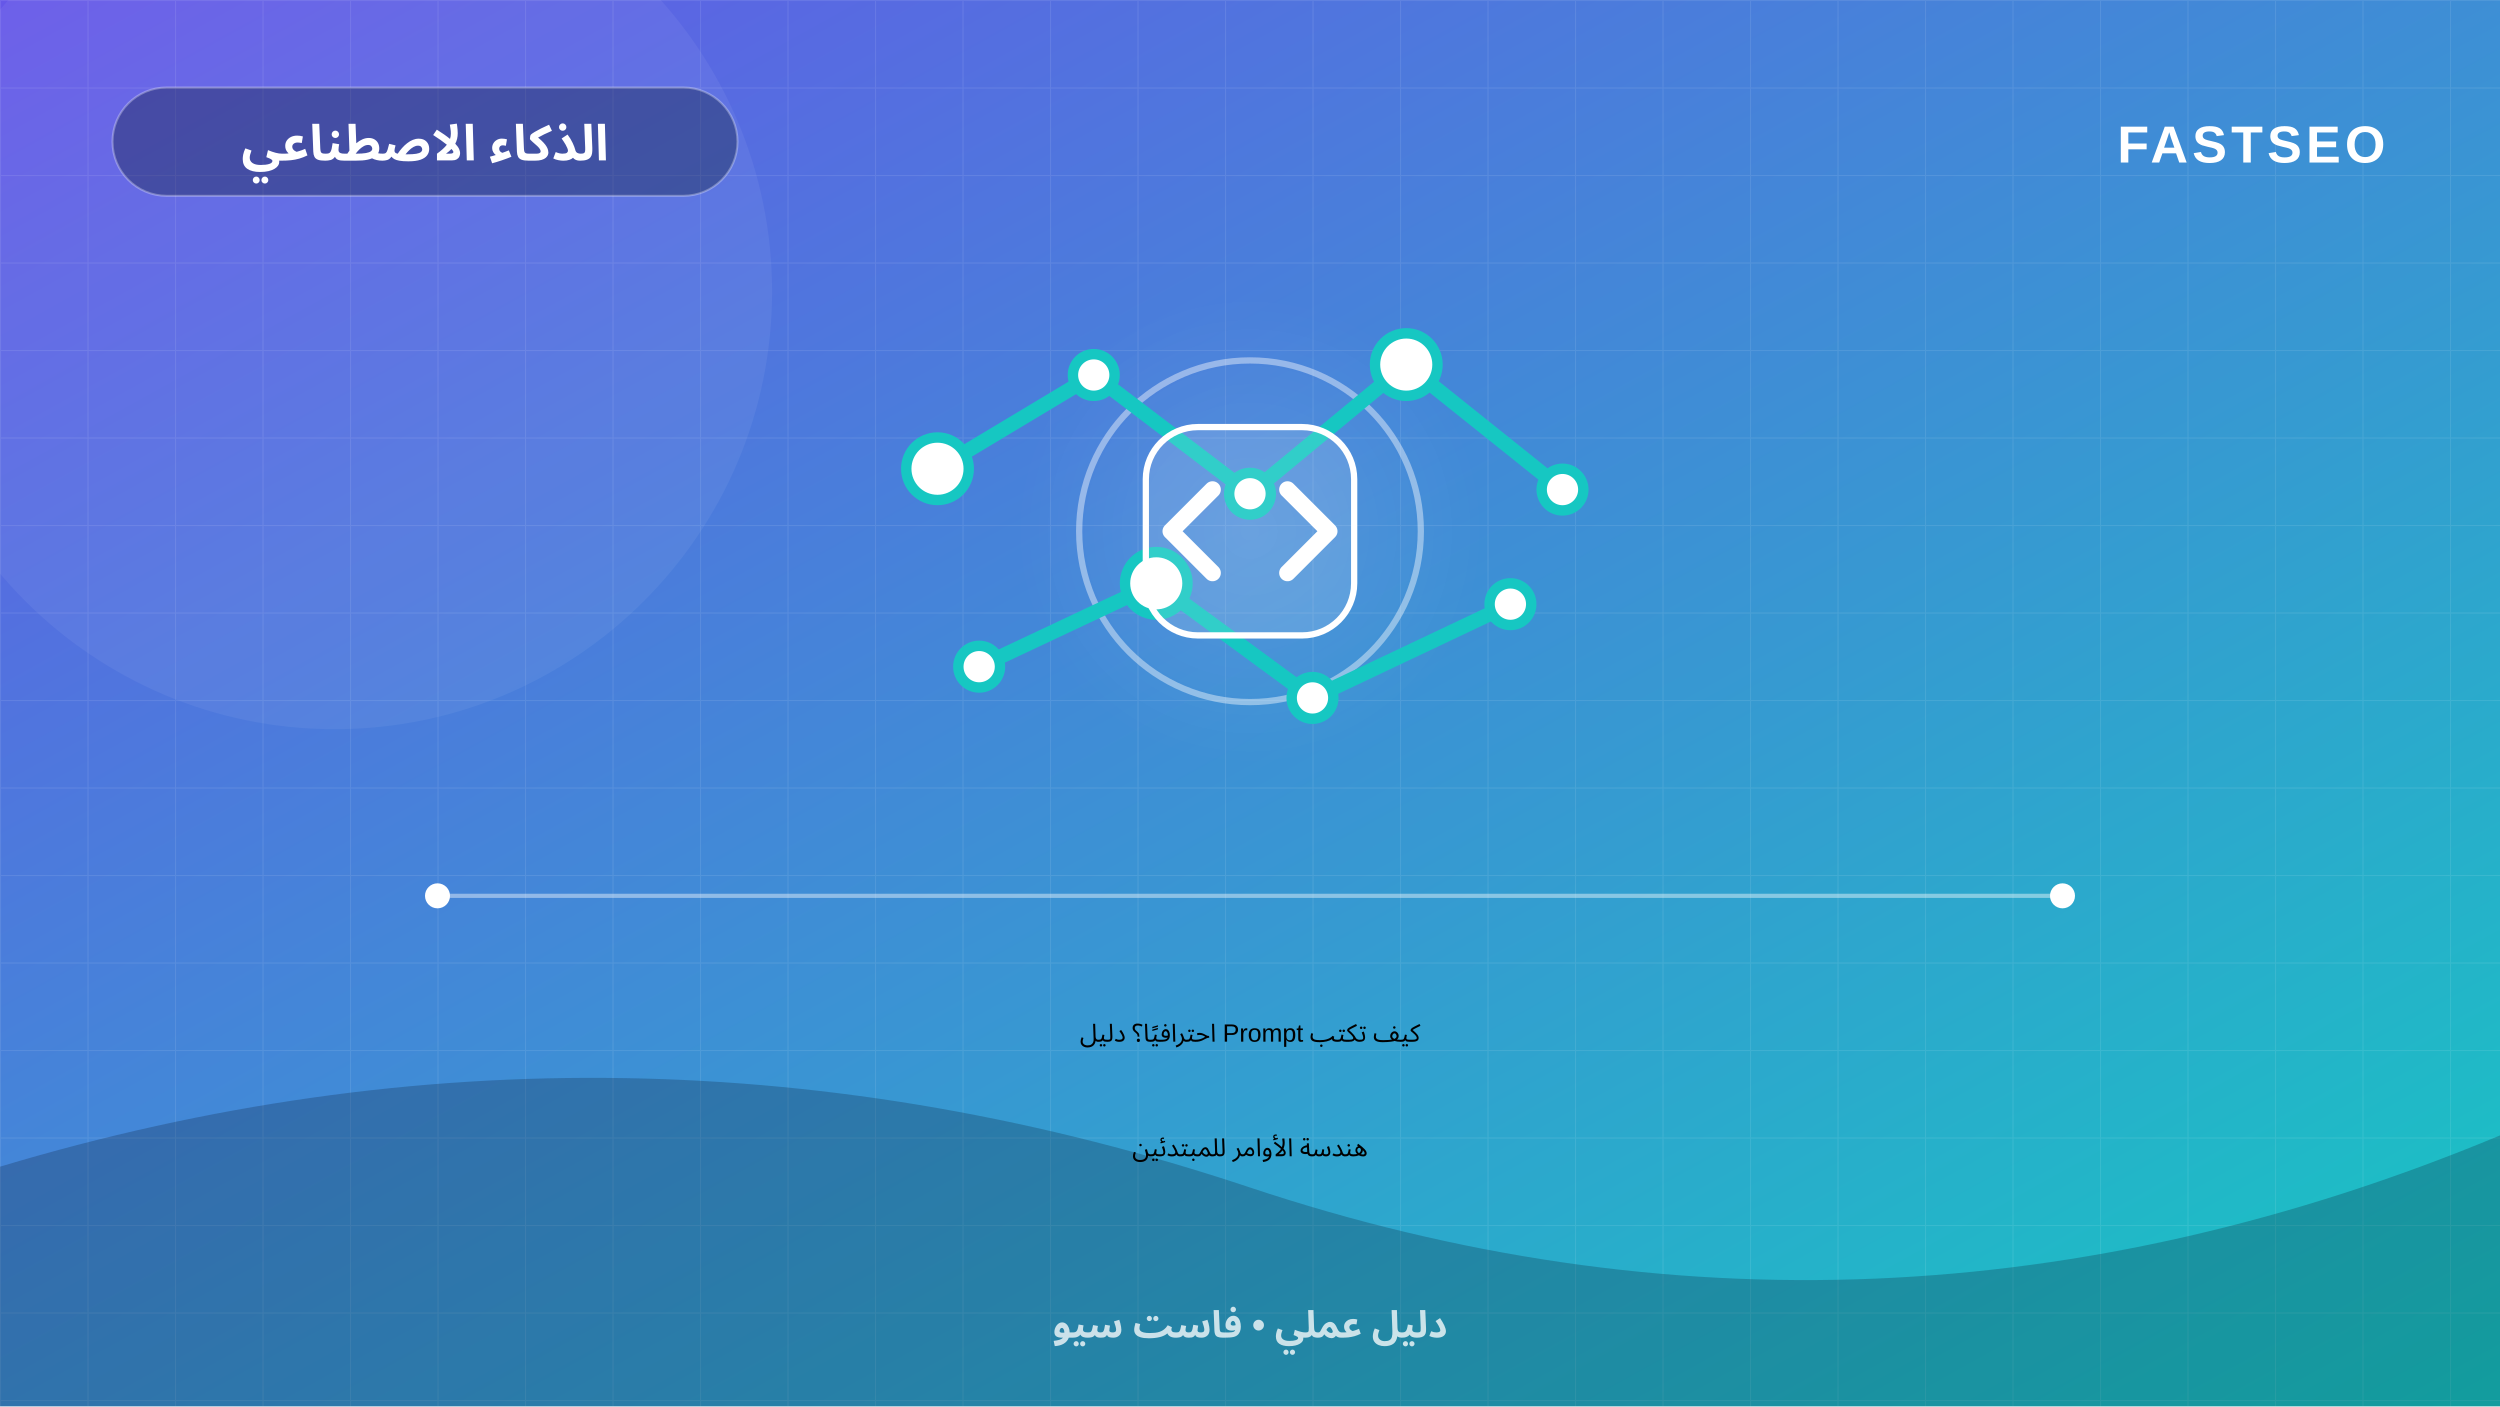
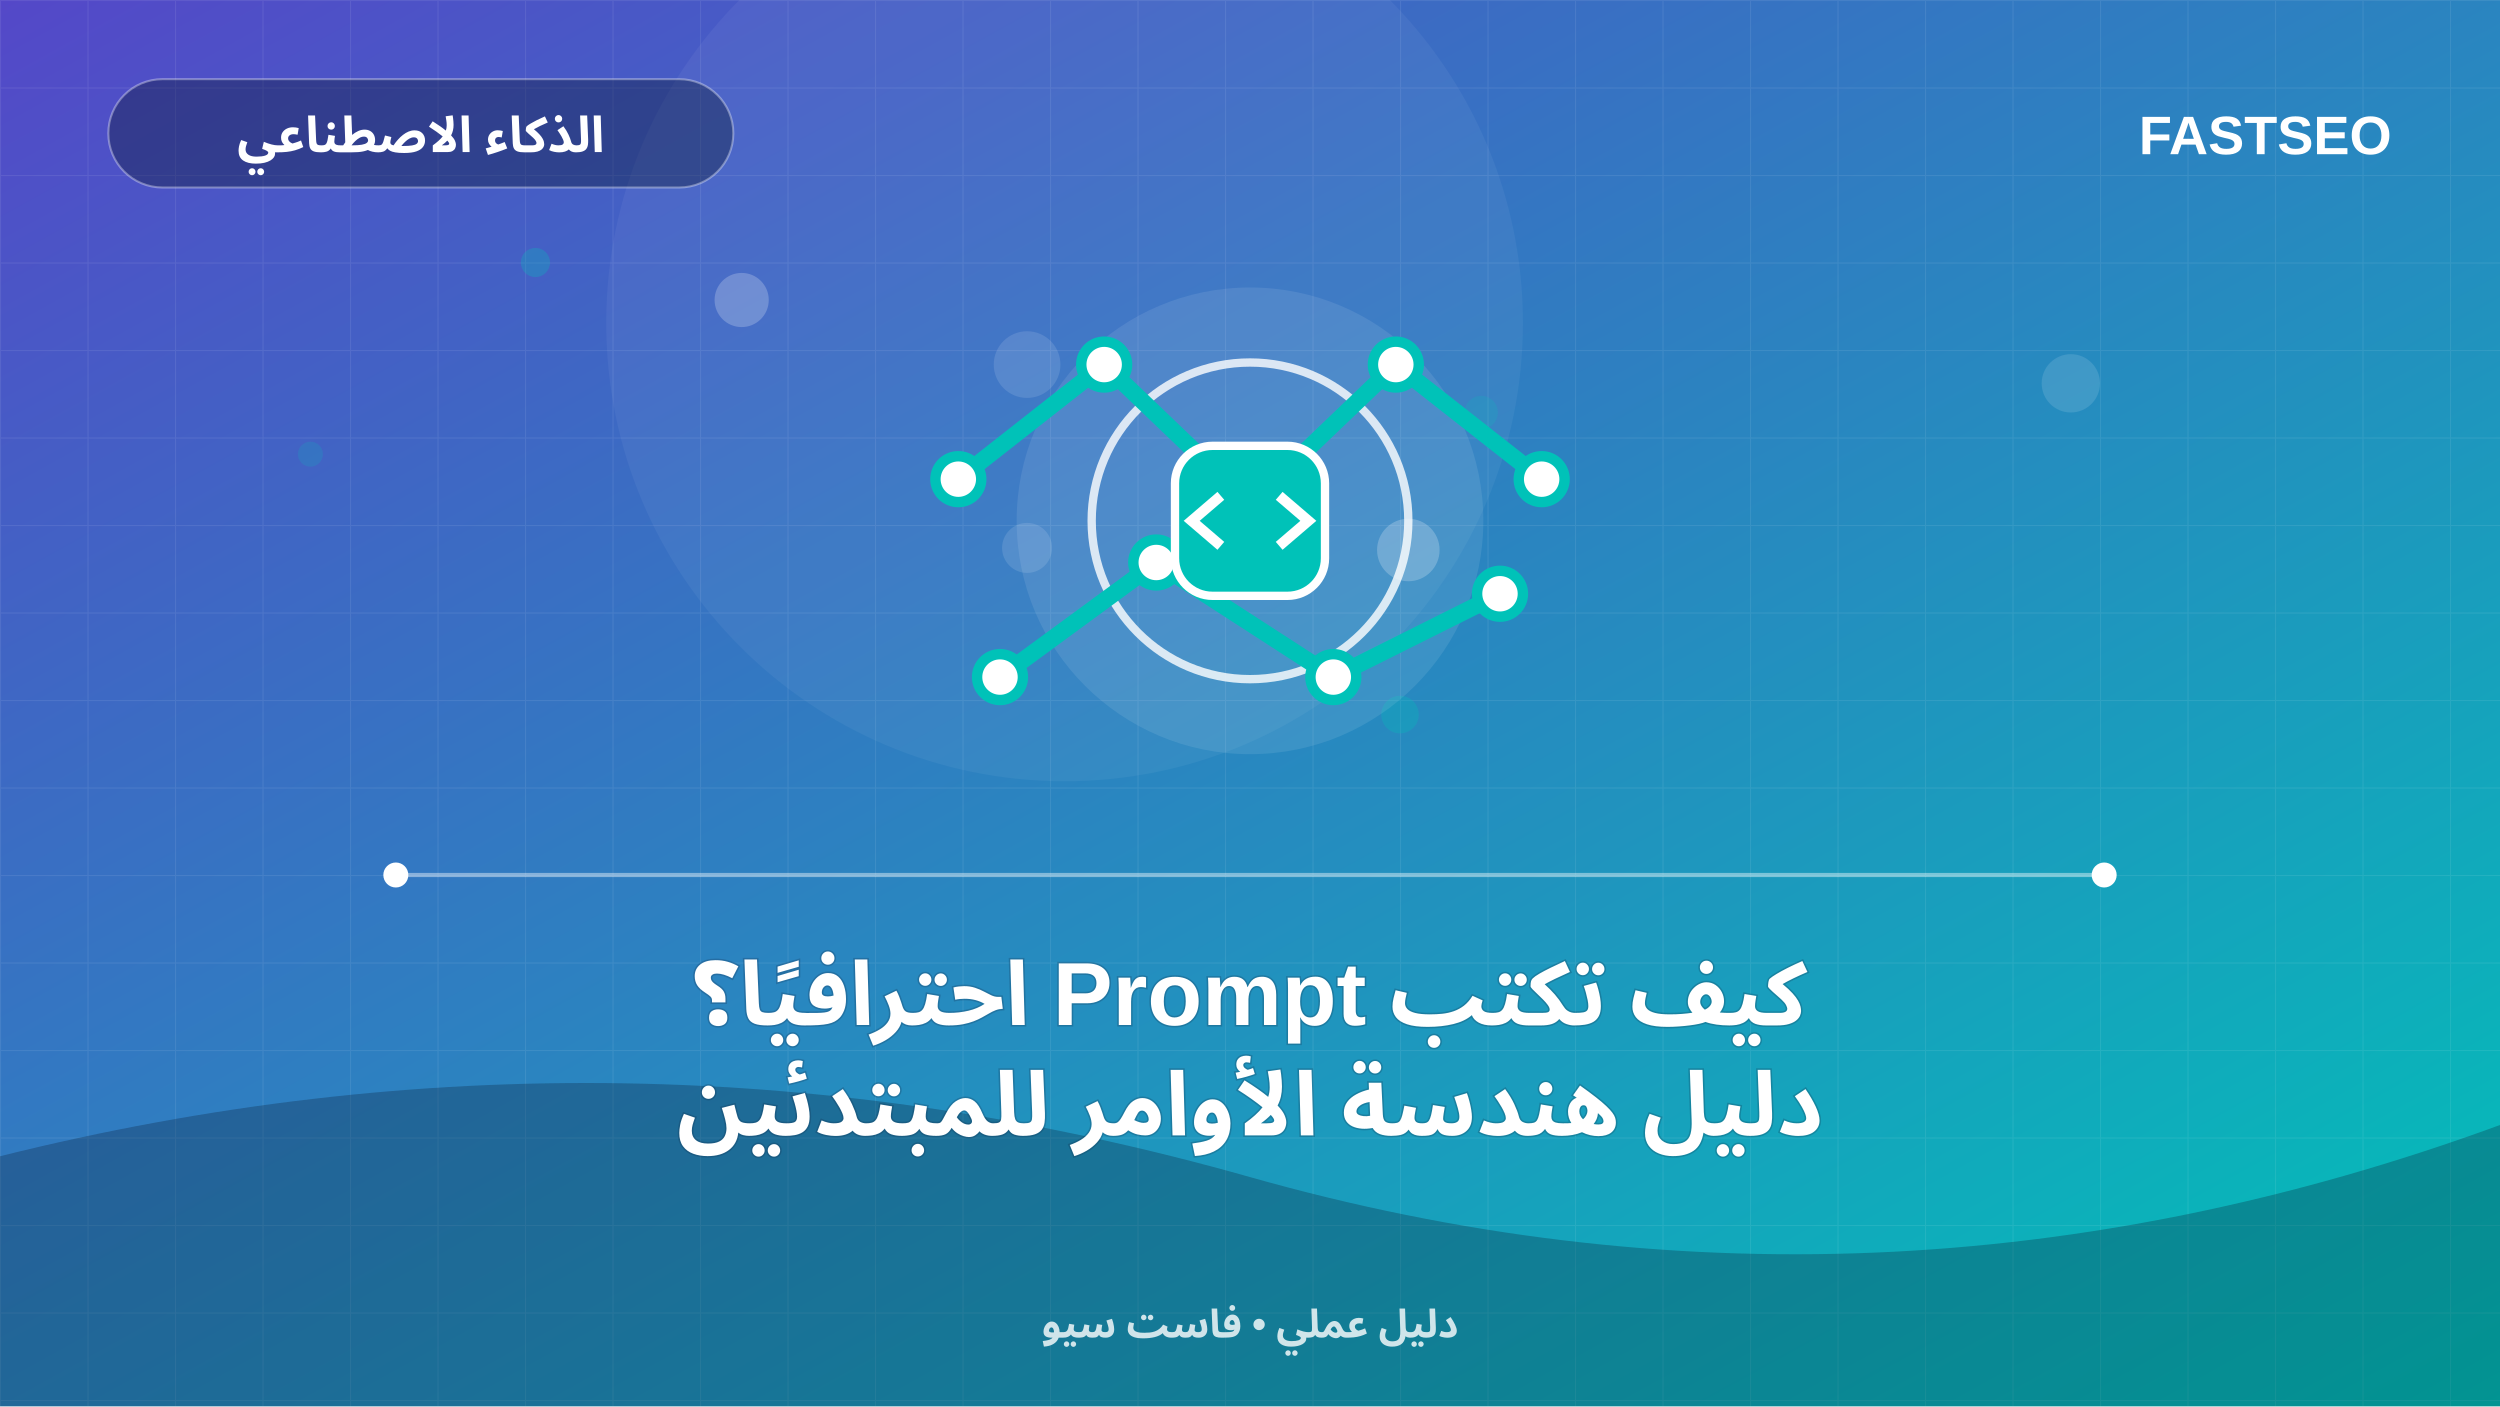
- <svg xmlns="http://www.w3.org/2000/svg" width="1200" height="675" viewBox="0 0 1200 675" role="img" aria-labelledby="title desc">
+ <svg xmlns="http://www.w3.org/2000/svg" width="1200" height="675" viewBox="0 0 1200 675" role="img" aria-labelledby="t dsc">
  <defs>
    <linearGradient id="bg" x1="0" y1="0" x2="1" y2="1">
-       <stop offset="0" stop-color="#6557E8" />
-       <stop offset="1" stop-color="#16C7C2" />
+       <stop stop-color="#5448C8" />
+       <stop offset="1" stop-color="#00C2B8" />
    </linearGradient>
-     <radialGradient id="orb">
-       <stop stop-color="#fff" stop-opacity=".5" />
-       <stop offset="1" stop-color="#fff" stop-opacity="0" />
-     </radialGradient>
-     <pattern id="grid" width="42" height="42" patternUnits="userSpaceOnUse">
-       <path d="M42 0H0V42" fill="none" stroke="#fff" stroke-opacity=".09" stroke-width="1" />
+     <pattern id="g" width="42" height="42" patternUnits="userSpaceOnUse">
+       <path d="M42 0H0V42" fill="none" stroke="#fff" stroke-opacity=".08" />
    </pattern>
+     <style>.headline{fill:#fff;font-family:'Noto Sans Arabic',Tahoma,Arial,sans-serif;font-size:43px;font-weight:900;paint-order:stroke;stroke:#10213B;stroke-opacity:.22;stroke-width:1.5px}</style>
  </defs>
  <rect width="1200" height="675" fill="url(#bg)" />
-   <rect width="1200" height="675" fill="url(#grid)" />
-   <path d="M0 560Q300 470 600 570T1200 545V675H0Z" fill="#07152B" opacity=".24" />
-   <circle cx="160.6" cy="140" r="210" fill="#fff" opacity=".055" />
-   <circle cx="-663" cy="87" r="18" fill="#fff" opacity="0.12" />
-   <circle cx="-812" cy="-62" r="17" fill="#16C7C2" opacity="0.19" />
-   <circle cx="-366" cy="-136" r="16" fill="#fff" opacity="0.26" />
-   <circle cx="-143" cy="-173" r="15" fill="#16C7C2" opacity="0.12" />
-   <circle cx="-32" cy="-42" r="14" fill="#fff" opacity="0.19" />
-   <circle cx="-496" cy="-126" r="13" fill="#16C7C2" opacity="0.26" />
-   <circle cx="-728" cy="-18" r="12" fill="#fff" opacity="0.12" />
-   <circle cx="-844" cy="-114" r="11" fill="#16C7C2" opacity="0.19" />
-   <g font-family="Noto Sans Arabic,Tahoma,Arial,sans-serif">
-     <rect x="54" y="42" width="300" height="52" rx="26" fill="#07152B" fill-opacity=".35" stroke="#fff" stroke-opacity=".3" />
-     <text x="204" y="77" text-anchor="middle" fill="#fff" font-size="24" font-weight="800" direction="rtl">الذكاء الاصطناعي</text>
-     <text x="1145" y="78" text-anchor="end" fill="#fff" font-size="25" font-weight="900" letter-spacing="2">FASTSEO</text>
-     <g transform="translate(600 255)">
-       <circle r="112" fill="url(#orb)" opacity=".2" />
-       <circle r="82" fill="none" stroke="#fff" stroke-opacity=".42" stroke-width="3" />
-       <path d="M-150 -30L-75 -75 0 -18 75 -80 150 -20 M-130 65L-45 25 30 80 125 35" fill="none" stroke="#16C7C2" stroke-width="7" stroke-linecap="round" />
-       <g fill="#fff" stroke="#16C7C2" stroke-width="5">
-         <circle cx="-150" cy="-30" r="15" />
-         <circle cx="-75" cy="-75" r="10" />
-         <circle cx="0" cy="-18" r="10" />
-         <circle cx="75" cy="-80" r="15" />
-         <circle cx="150" cy="-20" r="10" />
-         <circle cx="-130" cy="65" r="10" />
-         <circle cx="-45" cy="25" r="15" />
-         <circle cx="30" cy="80" r="10" />
-         <circle cx="125" cy="35" r="10" />
+   <rect width="1200" height="675" fill="url(#g)" />
+   <circle cx="511" cy="155" r="220" fill="#fff" opacity=".05" />
+   <circle cx="493" cy="263" r="12" fill="#fff" opacity="0.12" />
+   <circle cx="149" cy="218" r="6" fill="#00C2B8" opacity="0.17" />
+   <circle cx="356" cy="144" r="13" fill="#fff" opacity="0.22" />
+   <circle cx="257" cy="126" r="7" fill="#00C2B8" opacity="0.27" />
+   <circle cx="994" cy="184" r="14" fill="#fff" opacity="0.12" />
+   <circle cx="711" cy="198" r="8" fill="#00C2B8" opacity="0.17" />
+   <circle cx="676" cy="264" r="15" fill="#fff" opacity="0.22" />
+   <circle cx="672" cy="343" r="9" fill="#00C2B8" opacity="0.27" />
+   <circle cx="493" cy="175" r="16" fill="#fff" opacity="0.12" />
+   <path d="M0 555Q300 480 600 565T1200 540V675H0Z" fill="#07152B" opacity=".27" />
+   <g font-family="'Noto Sans Arabic',Tahoma,Arial,sans-serif">
+     <rect x="52" y="38" width="300" height="52" rx="26" fill="#07152B" fill-opacity=".36" stroke="#fff" stroke-opacity=".35" />
+     <text x="202" y="73" text-anchor="middle" fill="#fff" font-size="24" font-weight="800" direction="rtl">الذكاء الاصطناعي</text>
+     <text x="1148" y="74" text-anchor="end" fill="#fff" font-size="26" font-weight="900">FASTSEO</text>
+     <g transform="translate(600 250)">
+       <circle r="112" fill="#fff" opacity=".09" />
+       <circle r="76" fill="none" stroke="#fff" stroke-width="4" opacity=".8" />
+       <path d="M-140 -20L-70 -75 0 -8 70 -75 140 -20M-120 75L-45 20 40 75 120 35" fill="none" stroke="#00C2B8" stroke-width="8" stroke-linecap="round" />
+       <g fill="#fff" stroke="#00C2B8" stroke-width="5">
+         <circle cx="-140" cy="-20" r="11" />
+         <circle cx="-70" cy="-75" r="11" />
+         <circle cx="0" cy="-8" r="11" />
+         <circle cx="70" cy="-75" r="11" />
+         <circle cx="140" cy="-20" r="11" />
+         <circle cx="-120" cy="75" r="11" />
+         <circle cx="-45" cy="20" r="11" />
+         <circle cx="40" cy="75" r="11" />
+         <circle cx="120" cy="35" r="11" />
      </g>
-       <rect x="-50" y="-50" width="100" height="100" rx="25" fill="#fff" fill-opacity=".12" stroke="#fff" stroke-width="3" />
-       <path d="M-18 -20L-38 0 -18 20 M18 -20L38 0 18 20" fill="none" stroke="#fff" stroke-width="8" stroke-linecap="round" stroke-linejoin="round" />
+       <rect x="-36" y="-36" width="72" height="72" rx="18" fill="#00C2B8" stroke="#fff" stroke-width="4" />
+       <path d="M-14 -12L-28 0 -14 12M14 -12L28 0 14 12" fill="none" stroke="#fff" stroke-width="5" />
    </g>
-     <path d="M210 430H990" stroke="#fff" stroke-opacity=".42" stroke-width="2" />
-     <circle cx="210" cy="430" r="6" fill="#fff" />
-     <circle cx="990" cy="430" r="6" fill="#fff" />
-     <text x="600" y="500" text-anchor="middle" direction="rtl" unicode-bidi="plaintext" class="headline">كيف تكتب Prompt احترافيًا؟ دليل</text>
-     <text x="600" y="555" text-anchor="middle" direction="rtl" unicode-bidi="plaintext" class="headline">هندسة الأوامر للمبتدئين</text>
-     <text x="600" y="642" text-anchor="middle" fill="#fff" opacity=".76" font-size="18" font-weight="600" direction="rtl">دليل عملي • فاست سيو</text>
+     <path d="M190 420H1010" stroke="#fff" stroke-opacity=".42" stroke-width="2" />
+     <circle cx="190" cy="420" r="6" fill="#fff" />
+     <circle cx="1010" cy="420" r="6" fill="#fff" />
+     <text class="headline" x="600" y="492" text-anchor="middle" direction="rtl" unicode-bidi="plaintext">كيف تكتب Prompt احترافيًا؟</text>
+     <text class="headline" x="600" y="545" text-anchor="middle" direction="rtl" unicode-bidi="plaintext">دليل هندسة الأوامر للمبتدئين</text>
+     <text x="600" y="642" text-anchor="middle" fill="#fff" opacity=".8" font-size="19" font-weight="700" direction="rtl">دليل عملي • فاست سيو</text>
  </g>
</svg>
